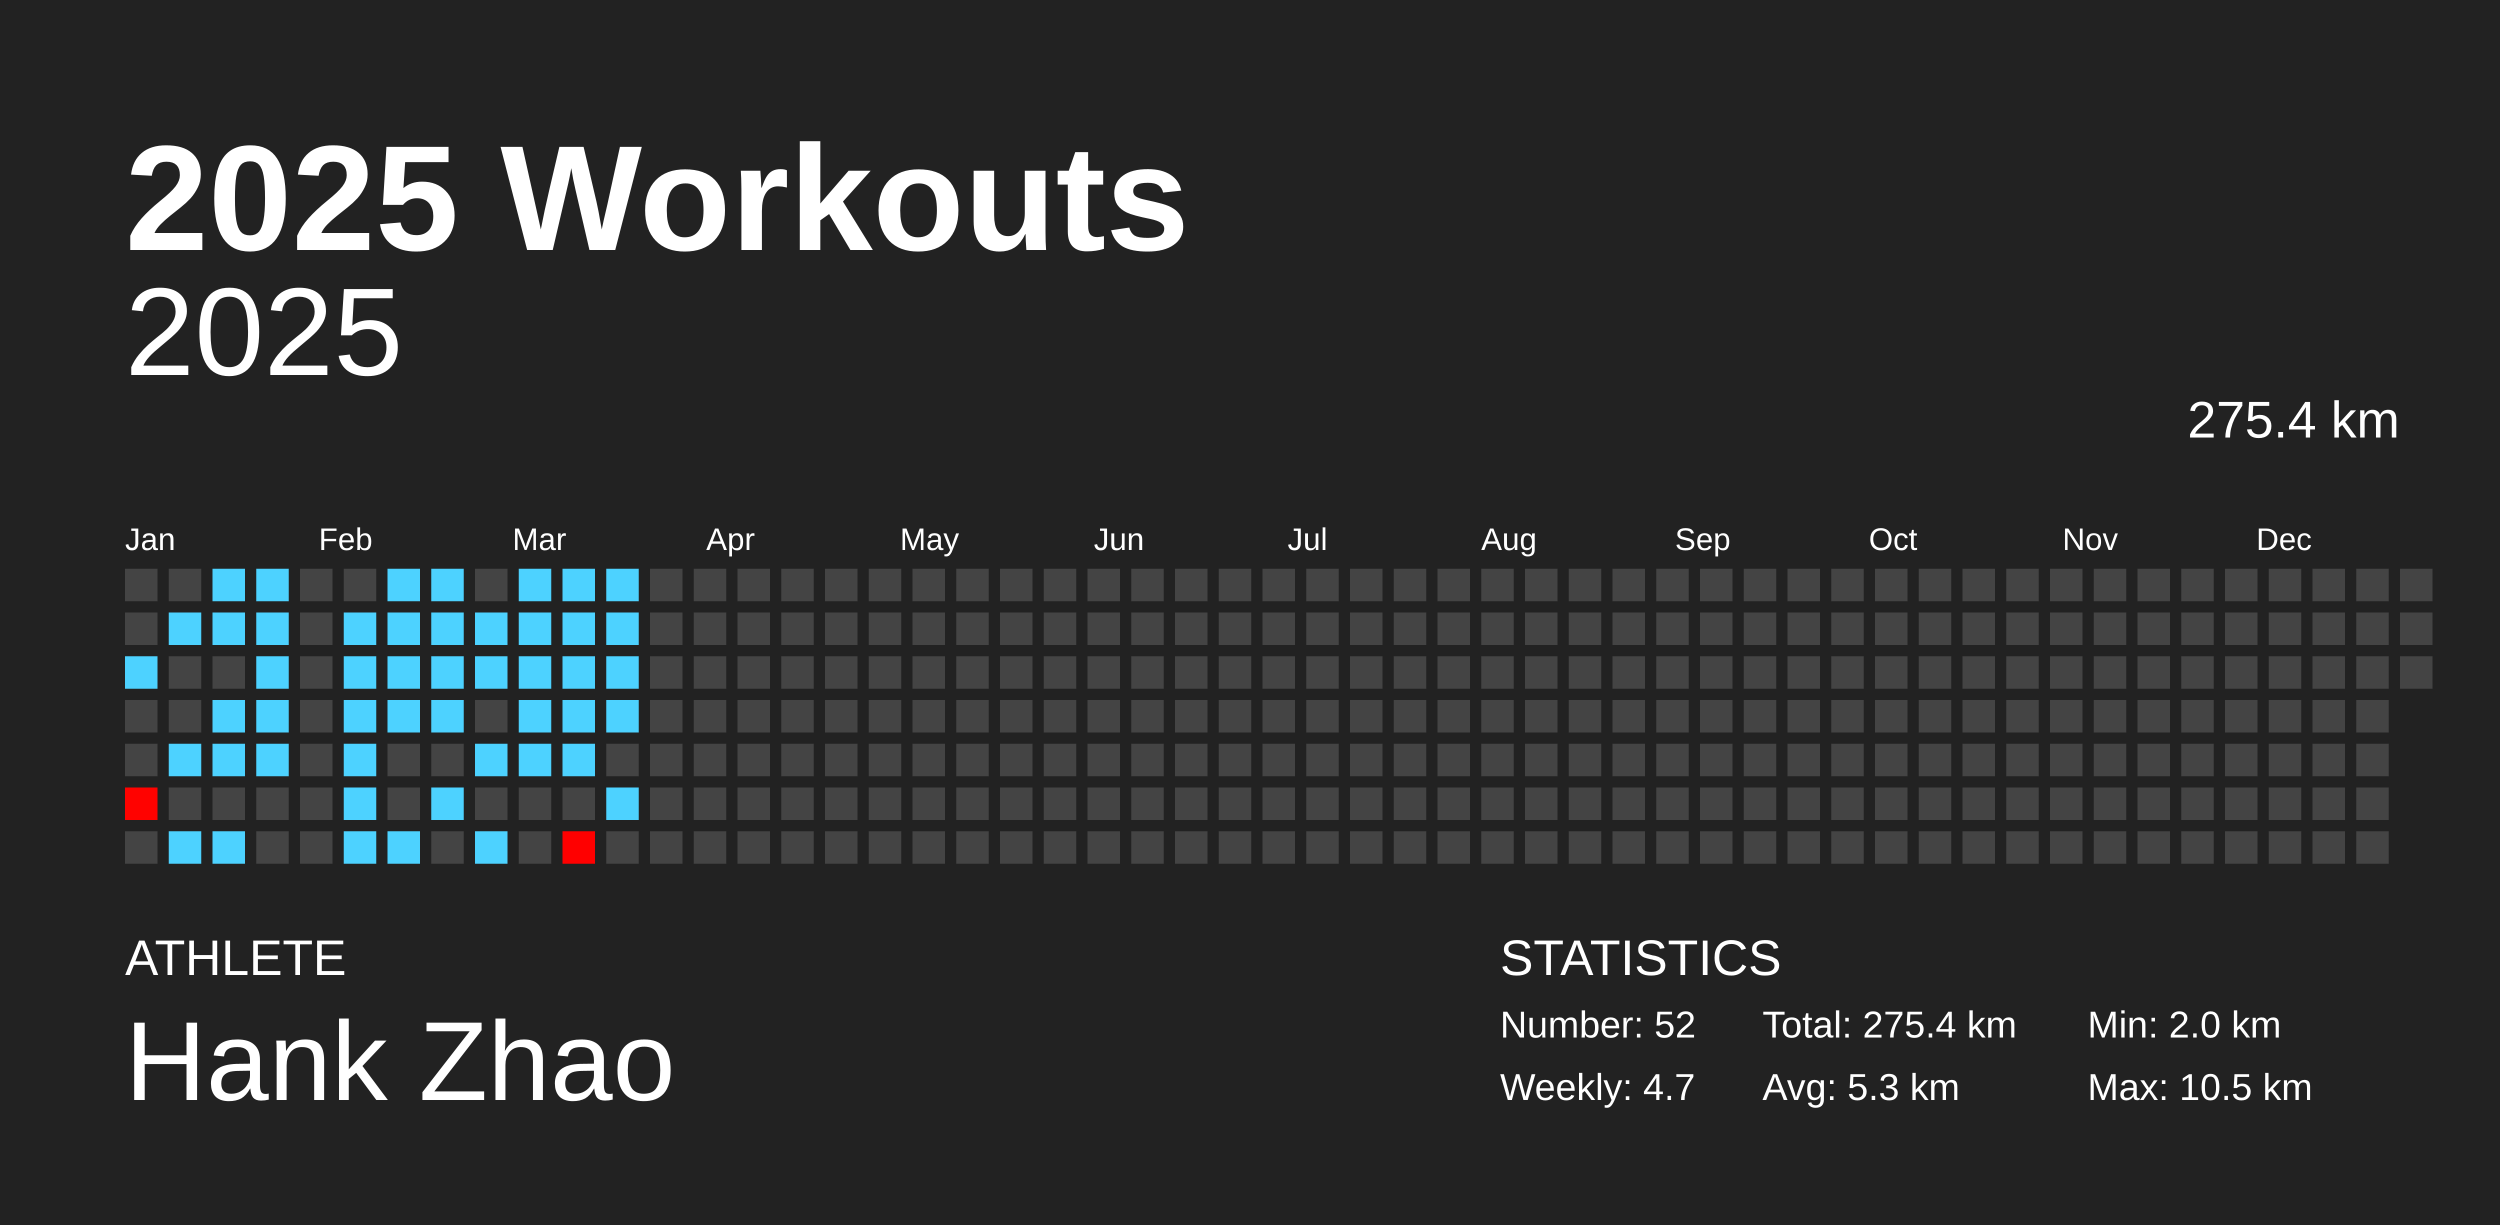
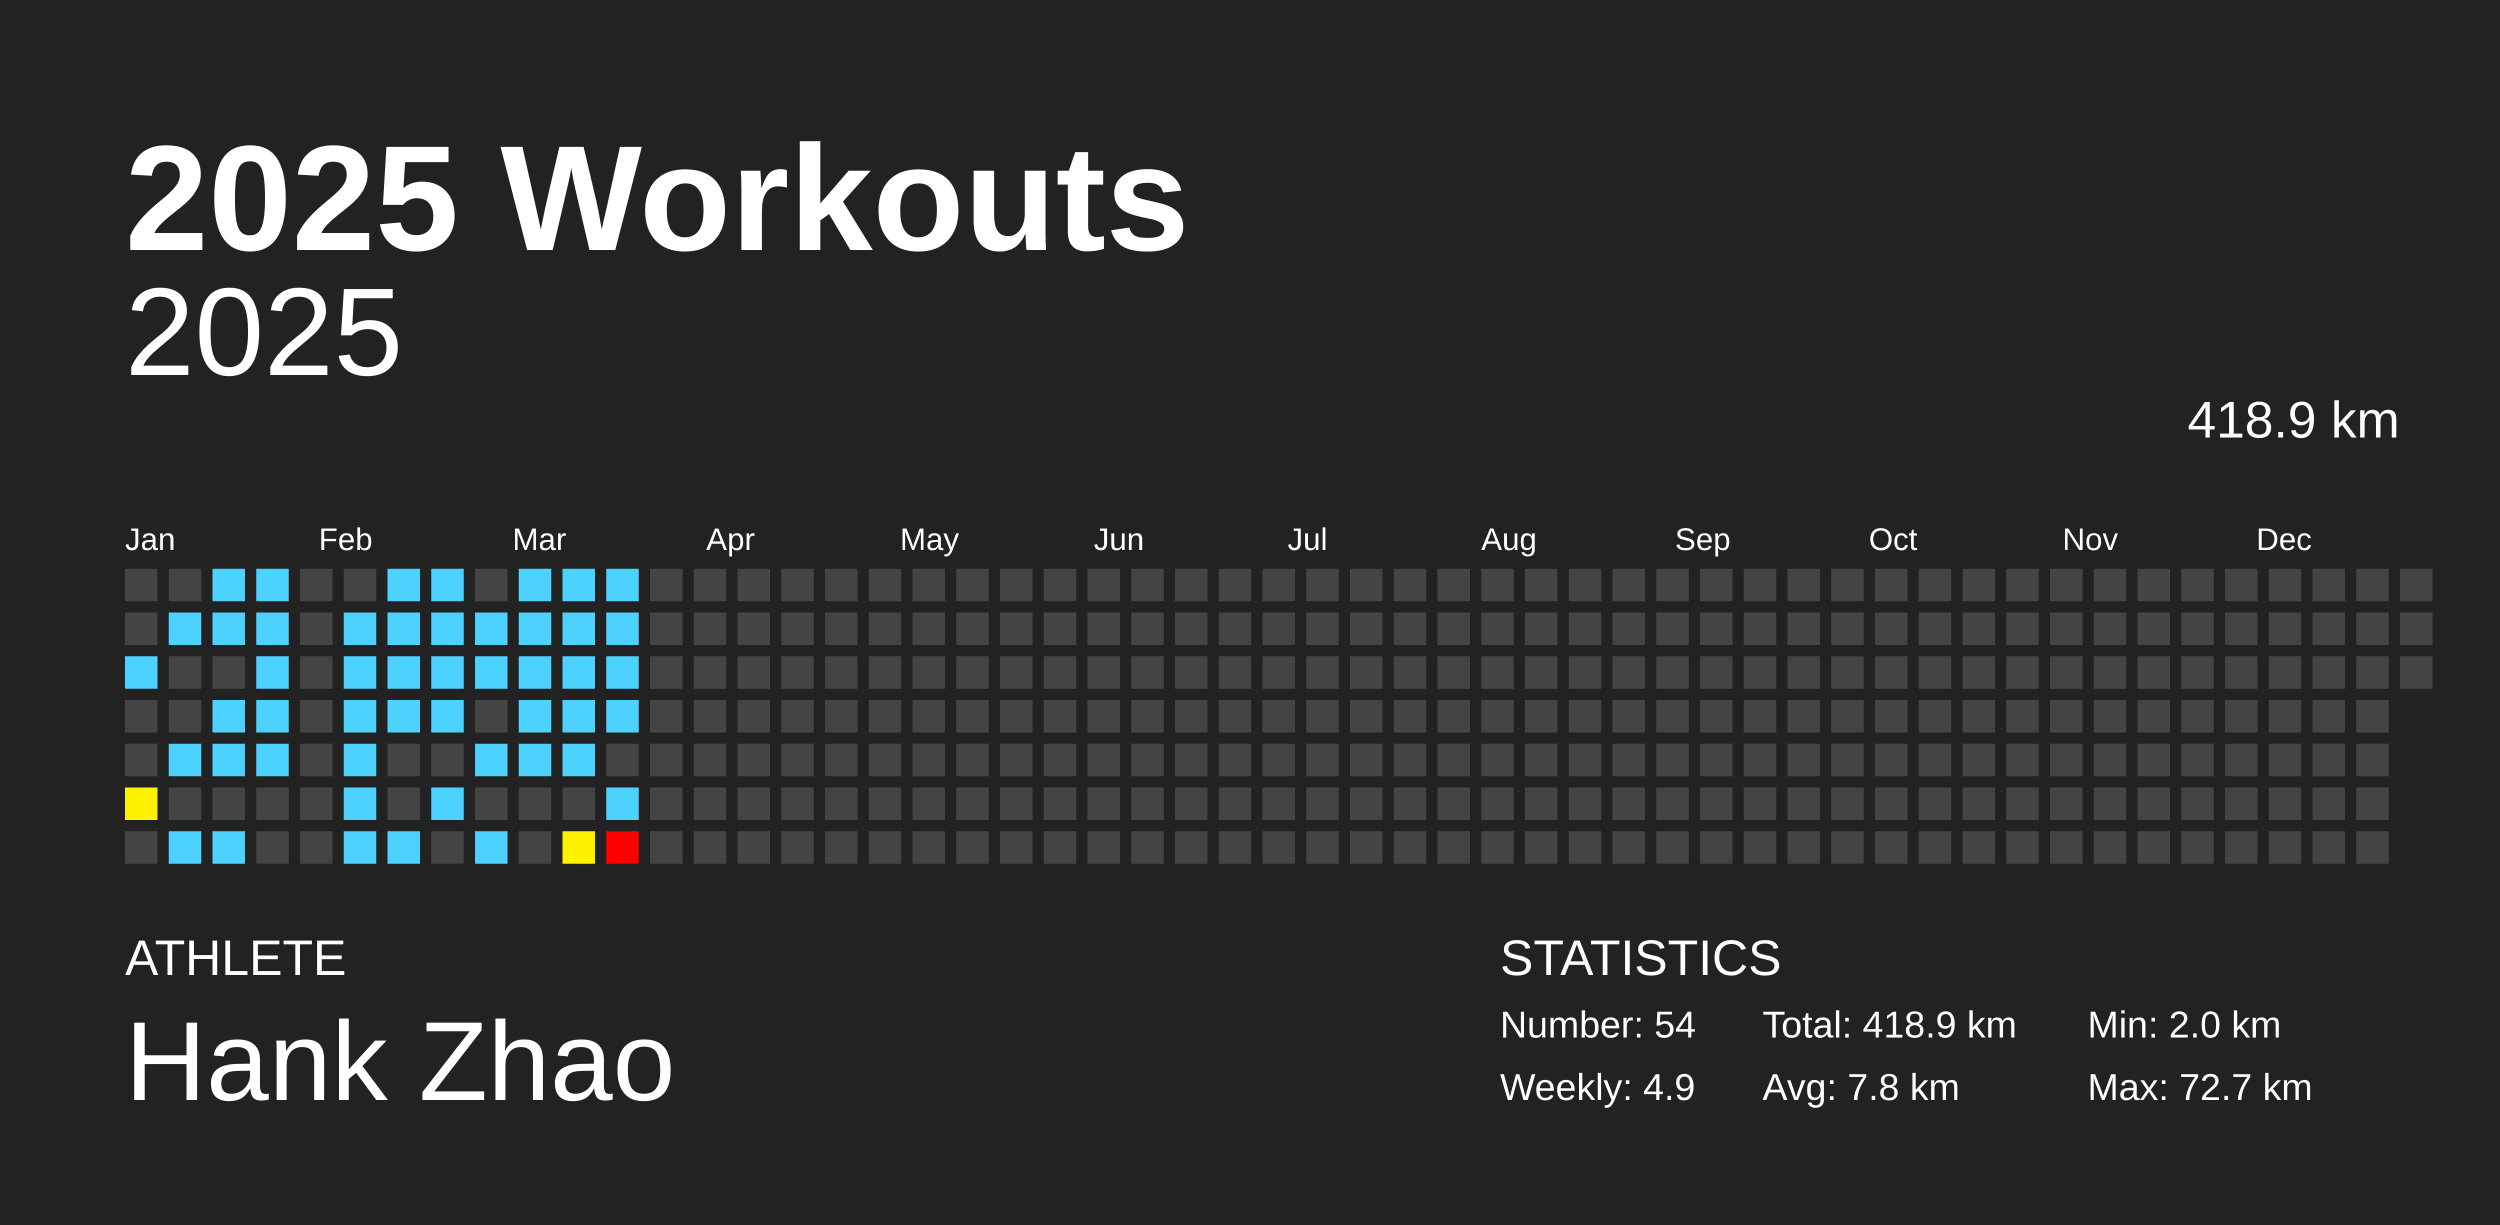
<svg xmlns="http://www.w3.org/2000/svg" baseProfile="full" height="98mm" version="1.1" viewBox="0,0,200,98" width="200mm">
  <defs />
  <rect fill="#222222" height="98" width="200" x="0" y="0" />
  <text fill="#FFFFFF" style="font-size:12px; font-family:Arial; font-weight:bold;" x="10" y="20">2025 Workouts</text>
  <text fill="#FFFFFF" style="font-size:4px; font-family:Arial" x="10" y="78">ATHLETE</text>
  <text fill="#FFFFFF" style="font-size:9px; font-family:Arial" x="10" y="88">Hank Zhao</text>
  <text fill="#FFFFFF" style="font-size:4px; font-family:Arial" x="120" y="78">STATISTICS</text>
-   <text fill="#FFFFFF" style="font-size:3px; font-family:Arial" x="120" y="83">Number: 52</text>
-   <text fill="#FFFFFF" style="font-size:3px; font-family:Arial" x="120" y="88">Weekly: 4.7</text>
-   <text fill="#FFFFFF" style="font-size:3px; font-family:Arial" x="141" y="83">Total: 275.4 km</text>
-   <text fill="#FFFFFF" style="font-size:3px; font-family:Arial" x="141" y="88">Avg: 5.3 km</text>
+   <text fill="#FFFFFF" style="font-size:3px; font-family:Arial" x="120" y="83">Number: 54</text>
+   <text fill="#FFFFFF" style="font-size:3px; font-family:Arial" x="120" y="88">Weekly: 4.9</text>
+   <text fill="#FFFFFF" style="font-size:3px; font-family:Arial" x="141" y="83">Total: 418.9 km</text>
+   <text fill="#FFFFFF" style="font-size:3px; font-family:Arial" x="141" y="88">Avg: 7.8 km</text>
  <text fill="#FFFFFF" style="font-size:3px; font-family:Arial" x="167" y="83">Min: 2.0 km</text>
-   <text fill="#FFFFFF" style="font-size:3px; font-family:Arial" x="167" y="88">Max: 10.5 km</text>
+   <text fill="#FFFFFF" style="font-size:3px; font-family:Arial" x="167" y="88">Max: 72.7 km</text>
  <text alignment-baseline="hanging" fill="#FFFFFF" style="font-size:10.0px; font-family:Arial;" x="10" y="30">2025</text>
-   <text alignment-baseline="hanging" fill="#FFFFFF" style="font-size:4.125px; font-family:Arial;" x="175" y="35">275.4 km</text>
+   <text alignment-baseline="hanging" fill="#FFFFFF" style="font-size:4.125px; font-family:Arial;" x="175" y="35">418.9 km</text>
  <text fill="#FFFFFF" style="font-size:2.5px; font-family:Arial" x="10.0" y="44">Jan</text>
  <text fill="#FFFFFF" style="font-size:2.5px; font-family:Arial" x="25.5" y="44">Feb</text>
  <text fill="#FFFFFF" style="font-size:2.5px; font-family:Arial" x="41.0" y="44">Mar</text>
  <text fill="#FFFFFF" style="font-size:2.5px; font-family:Arial" x="56.5" y="44">Apr</text>
  <text fill="#FFFFFF" style="font-size:2.5px; font-family:Arial" x="72.0" y="44">May</text>
  <text fill="#FFFFFF" style="font-size:2.5px; font-family:Arial" x="87.5" y="44">Jun</text>
  <text fill="#FFFFFF" style="font-size:2.5px; font-family:Arial" x="103.0" y="44">Jul</text>
  <text fill="#FFFFFF" style="font-size:2.5px; font-family:Arial" x="118.5" y="44">Aug</text>
  <text fill="#FFFFFF" style="font-size:2.5px; font-family:Arial" x="134.0" y="44">Sep</text>
  <text fill="#FFFFFF" style="font-size:2.5px; font-family:Arial" x="149.5" y="44">Oct</text>
  <text fill="#FFFFFF" style="font-size:2.5px; font-family:Arial" x="165.0" y="44">Nov</text>
  <text fill="#FFFFFF" style="font-size:2.5px; font-family:Arial" x="180.5" y="44">Dec</text>
  <rect fill="#444444" height="2.6" width="2.6" x="10.0" y="45.5" />
  <rect fill="#444444" height="2.6" width="2.6" x="10.0" y="49.0" />
  <rect fill="#4dd2ff" height="2.6" width="2.6" x="10.0" y="52.5" />
  <rect fill="#444444" height="2.6" width="2.6" x="10.0" y="56.0" />
  <rect fill="#444444" height="2.6" width="2.6" x="10.0" y="59.5" />
-   <rect fill="#ff0200" height="2.6" width="2.6" x="10.0" y="63.0" />
+   <rect fill="#fff200" height="2.6" width="2.6" x="10.0" y="63.0" />
  <rect fill="#444444" height="2.6" width="2.6" x="10.0" y="66.5" />
  <rect fill="#444444" height="2.6" width="2.6" x="13.5" y="45.5" />
  <rect fill="#4dd2ff" height="2.6" width="2.6" x="13.5" y="49.0" />
  <rect fill="#444444" height="2.6" width="2.6" x="13.5" y="52.5" />
  <rect fill="#444444" height="2.6" width="2.6" x="13.5" y="56.0" />
  <rect fill="#4dd2ff" height="2.6" width="2.6" x="13.5" y="59.5" />
  <rect fill="#444444" height="2.6" width="2.6" x="13.5" y="63.0" />
  <rect fill="#4dd2ff" height="2.6" width="2.6" x="13.5" y="66.5" />
  <rect fill="#4dd2ff" height="2.6" width="2.6" x="17.0" y="45.5" />
  <rect fill="#4dd2ff" height="2.6" width="2.6" x="17.0" y="49.0" />
  <rect fill="#444444" height="2.6" width="2.6" x="17.0" y="52.5" />
  <rect fill="#4dd2ff" height="2.6" width="2.6" x="17.0" y="56.0" />
  <rect fill="#4dd2ff" height="2.6" width="2.6" x="17.0" y="59.5" />
  <rect fill="#444444" height="2.6" width="2.6" x="17.0" y="63.0" />
  <rect fill="#4dd2ff" height="2.6" width="2.6" x="17.0" y="66.5" />
  <rect fill="#4dd2ff" height="2.6" width="2.6" x="20.5" y="45.5" />
  <rect fill="#4dd2ff" height="2.6" width="2.6" x="20.5" y="49.0" />
  <rect fill="#4dd2ff" height="2.6" width="2.6" x="20.5" y="52.5" />
  <rect fill="#4dd2ff" height="2.6" width="2.6" x="20.5" y="56.0" />
  <rect fill="#4dd2ff" height="2.6" width="2.6" x="20.5" y="59.5" />
  <rect fill="#444444" height="2.6" width="2.6" x="20.5" y="63.0" />
  <rect fill="#444444" height="2.6" width="2.6" x="20.5" y="66.5" />
  <rect fill="#444444" height="2.6" width="2.6" x="24.0" y="45.5" />
  <rect fill="#444444" height="2.6" width="2.6" x="24.0" y="49.0" />
  <rect fill="#444444" height="2.6" width="2.6" x="24.0" y="52.5" />
  <rect fill="#444444" height="2.6" width="2.6" x="24.0" y="56.0" />
  <rect fill="#444444" height="2.6" width="2.6" x="24.0" y="59.5" />
  <rect fill="#444444" height="2.6" width="2.6" x="24.0" y="63.0" />
  <rect fill="#444444" height="2.6" width="2.6" x="24.0" y="66.5" />
  <rect fill="#444444" height="2.6" width="2.6" x="27.5" y="45.5" />
  <rect fill="#4dd2ff" height="2.6" width="2.6" x="27.5" y="49.0" />
  <rect fill="#4dd2ff" height="2.6" width="2.6" x="27.5" y="52.5" />
  <rect fill="#4dd2ff" height="2.6" width="2.6" x="27.5" y="56.0" />
  <rect fill="#4dd2ff" height="2.6" width="2.6" x="27.5" y="59.5" />
  <rect fill="#4dd2ff" height="2.6" width="2.6" x="27.5" y="63.0" />
  <rect fill="#4dd2ff" height="2.6" width="2.6" x="27.5" y="66.5" />
  <rect fill="#4dd2ff" height="2.6" width="2.6" x="31.0" y="45.5" />
  <rect fill="#4dd2ff" height="2.6" width="2.6" x="31.0" y="49.0" />
  <rect fill="#4dd2ff" height="2.6" width="2.6" x="31.0" y="52.5" />
  <rect fill="#4dd2ff" height="2.6" width="2.6" x="31.0" y="56.0" />
  <rect fill="#444444" height="2.6" width="2.6" x="31.0" y="59.5" />
  <rect fill="#444444" height="2.6" width="2.6" x="31.0" y="63.0" />
  <rect fill="#4dd2ff" height="2.6" width="2.6" x="31.0" y="66.5" />
  <rect fill="#4dd2ff" height="2.6" width="2.6" x="34.5" y="45.5" />
  <rect fill="#4dd2ff" height="2.6" width="2.6" x="34.5" y="49.0" />
  <rect fill="#4dd2ff" height="2.6" width="2.6" x="34.5" y="52.5" />
  <rect fill="#4dd2ff" height="2.6" width="2.6" x="34.5" y="56.0" />
  <rect fill="#444444" height="2.6" width="2.6" x="34.5" y="59.5" />
  <rect fill="#4dd2ff" height="2.6" width="2.6" x="34.5" y="63.0" />
  <rect fill="#444444" height="2.6" width="2.6" x="34.5" y="66.5" />
  <rect fill="#444444" height="2.6" width="2.6" x="38.0" y="45.5" />
  <rect fill="#4dd2ff" height="2.6" width="2.6" x="38.0" y="49.0" />
  <rect fill="#4dd2ff" height="2.6" width="2.6" x="38.0" y="52.5" />
  <rect fill="#444444" height="2.6" width="2.6" x="38.0" y="56.0" />
  <rect fill="#4dd2ff" height="2.6" width="2.6" x="38.0" y="59.5" />
  <rect fill="#444444" height="2.6" width="2.6" x="38.0" y="63.0" />
  <rect fill="#4dd2ff" height="2.6" width="2.6" x="38.0" y="66.5" />
  <rect fill="#4dd2ff" height="2.6" width="2.6" x="41.5" y="45.5" />
  <rect fill="#4dd2ff" height="2.6" width="2.6" x="41.5" y="49.0" />
  <rect fill="#4dd2ff" height="2.6" width="2.6" x="41.5" y="52.5" />
  <rect fill="#4dd2ff" height="2.6" width="2.6" x="41.5" y="56.0" />
  <rect fill="#4dd2ff" height="2.6" width="2.6" x="41.5" y="59.5" />
  <rect fill="#444444" height="2.6" width="2.6" x="41.5" y="63.0" />
  <rect fill="#444444" height="2.6" width="2.6" x="41.5" y="66.5" />
  <rect fill="#4dd2ff" height="2.6" width="2.6" x="45.0" y="45.5" />
  <rect fill="#4dd2ff" height="2.6" width="2.6" x="45.0" y="49.0" />
  <rect fill="#4dd2ff" height="2.6" width="2.6" x="45.0" y="52.5" />
  <rect fill="#4dd2ff" height="2.6" width="2.6" x="45.0" y="56.0" />
  <rect fill="#4dd2ff" height="2.6" width="2.6" x="45.0" y="59.5" />
  <rect fill="#444444" height="2.6" width="2.6" x="45.0" y="63.0" />
-   <rect fill="#ff0000" height="2.6" width="2.6" x="45.0" y="66.5" />
+   <rect fill="#fff200" height="2.6" width="2.6" x="45.0" y="66.5" />
  <rect fill="#4dd2ff" height="2.6" width="2.6" x="48.5" y="45.5" />
  <rect fill="#4dd2ff" height="2.6" width="2.6" x="48.5" y="49.0" />
  <rect fill="#4dd2ff" height="2.6" width="2.6" x="48.5" y="52.5" />
  <rect fill="#4dd2ff" height="2.6" width="2.6" x="48.5" y="56.0" />
  <rect fill="#444444" height="2.6" width="2.6" x="48.5" y="59.5" />
  <rect fill="#4dd2ff" height="2.6" width="2.6" x="48.5" y="63.0" />
-   <rect fill="#444444" height="2.6" width="2.6" x="48.5" y="66.5" />
+   <rect fill="red" height="2.6" width="2.6" x="48.5" y="66.5" />
  <rect fill="#444444" height="2.6" width="2.6" x="52.0" y="45.5" />
  <rect fill="#444444" height="2.6" width="2.6" x="52.0" y="49.0" />
  <rect fill="#444444" height="2.6" width="2.6" x="52.0" y="52.5" />
  <rect fill="#444444" height="2.6" width="2.6" x="52.0" y="56.0" />
  <rect fill="#444444" height="2.6" width="2.6" x="52.0" y="59.5" />
  <rect fill="#444444" height="2.6" width="2.6" x="52.0" y="63.0" />
  <rect fill="#444444" height="2.6" width="2.6" x="52.0" y="66.5" />
  <rect fill="#444444" height="2.6" width="2.6" x="55.5" y="45.5" />
  <rect fill="#444444" height="2.6" width="2.6" x="55.5" y="49.0" />
  <rect fill="#444444" height="2.6" width="2.6" x="55.5" y="52.5" />
  <rect fill="#444444" height="2.6" width="2.6" x="55.5" y="56.0" />
  <rect fill="#444444" height="2.6" width="2.6" x="55.5" y="59.5" />
  <rect fill="#444444" height="2.6" width="2.6" x="55.5" y="63.0" />
  <rect fill="#444444" height="2.6" width="2.6" x="55.5" y="66.5" />
  <rect fill="#444444" height="2.6" width="2.6" x="59.0" y="45.5" />
  <rect fill="#444444" height="2.6" width="2.6" x="59.0" y="49.0" />
  <rect fill="#444444" height="2.6" width="2.6" x="59.0" y="52.5" />
  <rect fill="#444444" height="2.6" width="2.6" x="59.0" y="56.0" />
  <rect fill="#444444" height="2.6" width="2.6" x="59.0" y="59.5" />
  <rect fill="#444444" height="2.6" width="2.6" x="59.0" y="63.0" />
  <rect fill="#444444" height="2.6" width="2.6" x="59.0" y="66.5" />
  <rect fill="#444444" height="2.6" width="2.6" x="62.5" y="45.5" />
  <rect fill="#444444" height="2.6" width="2.6" x="62.5" y="49.0" />
  <rect fill="#444444" height="2.6" width="2.6" x="62.5" y="52.5" />
  <rect fill="#444444" height="2.6" width="2.6" x="62.5" y="56.0" />
  <rect fill="#444444" height="2.6" width="2.6" x="62.5" y="59.5" />
  <rect fill="#444444" height="2.6" width="2.6" x="62.5" y="63.0" />
  <rect fill="#444444" height="2.6" width="2.6" x="62.5" y="66.5" />
  <rect fill="#444444" height="2.6" width="2.6" x="66.0" y="45.5" />
  <rect fill="#444444" height="2.6" width="2.6" x="66.0" y="49.0" />
  <rect fill="#444444" height="2.6" width="2.6" x="66.0" y="52.5" />
  <rect fill="#444444" height="2.6" width="2.6" x="66.0" y="56.0" />
  <rect fill="#444444" height="2.6" width="2.6" x="66.0" y="59.5" />
  <rect fill="#444444" height="2.6" width="2.6" x="66.0" y="63.0" />
  <rect fill="#444444" height="2.6" width="2.6" x="66.0" y="66.5" />
  <rect fill="#444444" height="2.6" width="2.6" x="69.5" y="45.5" />
  <rect fill="#444444" height="2.6" width="2.6" x="69.5" y="49.0" />
  <rect fill="#444444" height="2.6" width="2.6" x="69.5" y="52.5" />
  <rect fill="#444444" height="2.6" width="2.6" x="69.5" y="56.0" />
  <rect fill="#444444" height="2.6" width="2.6" x="69.5" y="59.5" />
  <rect fill="#444444" height="2.6" width="2.6" x="69.5" y="63.0" />
  <rect fill="#444444" height="2.6" width="2.6" x="69.5" y="66.5" />
  <rect fill="#444444" height="2.6" width="2.6" x="73.0" y="45.5" />
  <rect fill="#444444" height="2.6" width="2.6" x="73.0" y="49.0" />
  <rect fill="#444444" height="2.6" width="2.6" x="73.0" y="52.5" />
  <rect fill="#444444" height="2.6" width="2.6" x="73.0" y="56.0" />
  <rect fill="#444444" height="2.6" width="2.6" x="73.0" y="59.5" />
  <rect fill="#444444" height="2.6" width="2.6" x="73.0" y="63.0" />
  <rect fill="#444444" height="2.6" width="2.6" x="73.0" y="66.5" />
  <rect fill="#444444" height="2.6" width="2.6" x="76.5" y="45.5" />
  <rect fill="#444444" height="2.6" width="2.6" x="76.5" y="49.0" />
  <rect fill="#444444" height="2.6" width="2.6" x="76.5" y="52.5" />
  <rect fill="#444444" height="2.6" width="2.6" x="76.5" y="56.0" />
  <rect fill="#444444" height="2.6" width="2.6" x="76.5" y="59.5" />
  <rect fill="#444444" height="2.6" width="2.6" x="76.5" y="63.0" />
  <rect fill="#444444" height="2.6" width="2.6" x="76.5" y="66.5" />
  <rect fill="#444444" height="2.6" width="2.6" x="80.0" y="45.5" />
  <rect fill="#444444" height="2.6" width="2.6" x="80.0" y="49.0" />
  <rect fill="#444444" height="2.6" width="2.6" x="80.0" y="52.5" />
  <rect fill="#444444" height="2.6" width="2.6" x="80.0" y="56.0" />
  <rect fill="#444444" height="2.6" width="2.6" x="80.0" y="59.5" />
  <rect fill="#444444" height="2.6" width="2.6" x="80.0" y="63.0" />
  <rect fill="#444444" height="2.6" width="2.6" x="80.0" y="66.5" />
  <rect fill="#444444" height="2.6" width="2.6" x="83.5" y="45.5" />
  <rect fill="#444444" height="2.6" width="2.6" x="83.5" y="49.0" />
  <rect fill="#444444" height="2.6" width="2.6" x="83.5" y="52.5" />
  <rect fill="#444444" height="2.6" width="2.6" x="83.5" y="56.0" />
  <rect fill="#444444" height="2.6" width="2.6" x="83.5" y="59.5" />
  <rect fill="#444444" height="2.6" width="2.6" x="83.5" y="63.0" />
  <rect fill="#444444" height="2.6" width="2.6" x="83.5" y="66.5" />
  <rect fill="#444444" height="2.6" width="2.6" x="87.0" y="45.5" />
  <rect fill="#444444" height="2.6" width="2.6" x="87.0" y="49.0" />
  <rect fill="#444444" height="2.6" width="2.6" x="87.0" y="52.5" />
  <rect fill="#444444" height="2.6" width="2.6" x="87.0" y="56.0" />
  <rect fill="#444444" height="2.6" width="2.6" x="87.0" y="59.5" />
  <rect fill="#444444" height="2.6" width="2.6" x="87.0" y="63.0" />
  <rect fill="#444444" height="2.6" width="2.6" x="87.0" y="66.5" />
  <rect fill="#444444" height="2.6" width="2.6" x="90.5" y="45.5" />
  <rect fill="#444444" height="2.6" width="2.6" x="90.5" y="49.0" />
  <rect fill="#444444" height="2.6" width="2.6" x="90.5" y="52.5" />
  <rect fill="#444444" height="2.6" width="2.6" x="90.5" y="56.0" />
  <rect fill="#444444" height="2.6" width="2.6" x="90.5" y="59.5" />
  <rect fill="#444444" height="2.6" width="2.6" x="90.5" y="63.0" />
  <rect fill="#444444" height="2.6" width="2.6" x="90.5" y="66.5" />
  <rect fill="#444444" height="2.6" width="2.6" x="94.0" y="45.5" />
  <rect fill="#444444" height="2.6" width="2.6" x="94.0" y="49.0" />
  <rect fill="#444444" height="2.6" width="2.6" x="94.0" y="52.5" />
  <rect fill="#444444" height="2.6" width="2.6" x="94.0" y="56.0" />
  <rect fill="#444444" height="2.6" width="2.6" x="94.0" y="59.5" />
  <rect fill="#444444" height="2.6" width="2.6" x="94.0" y="63.0" />
  <rect fill="#444444" height="2.6" width="2.6" x="94.0" y="66.5" />
  <rect fill="#444444" height="2.6" width="2.6" x="97.5" y="45.5" />
  <rect fill="#444444" height="2.6" width="2.6" x="97.5" y="49.0" />
  <rect fill="#444444" height="2.6" width="2.6" x="97.5" y="52.5" />
  <rect fill="#444444" height="2.6" width="2.6" x="97.5" y="56.0" />
  <rect fill="#444444" height="2.6" width="2.6" x="97.5" y="59.5" />
  <rect fill="#444444" height="2.6" width="2.6" x="97.5" y="63.0" />
  <rect fill="#444444" height="2.6" width="2.6" x="97.5" y="66.5" />
  <rect fill="#444444" height="2.6" width="2.6" x="101.0" y="45.5" />
  <rect fill="#444444" height="2.6" width="2.6" x="101.0" y="49.0" />
  <rect fill="#444444" height="2.6" width="2.6" x="101.0" y="52.5" />
  <rect fill="#444444" height="2.6" width="2.6" x="101.0" y="56.0" />
  <rect fill="#444444" height="2.6" width="2.6" x="101.0" y="59.5" />
  <rect fill="#444444" height="2.6" width="2.6" x="101.0" y="63.0" />
  <rect fill="#444444" height="2.6" width="2.6" x="101.0" y="66.5" />
  <rect fill="#444444" height="2.6" width="2.6" x="104.5" y="45.5" />
  <rect fill="#444444" height="2.6" width="2.6" x="104.5" y="49.0" />
  <rect fill="#444444" height="2.6" width="2.6" x="104.5" y="52.5" />
  <rect fill="#444444" height="2.6" width="2.6" x="104.5" y="56.0" />
  <rect fill="#444444" height="2.6" width="2.6" x="104.5" y="59.5" />
  <rect fill="#444444" height="2.6" width="2.6" x="104.5" y="63.0" />
  <rect fill="#444444" height="2.6" width="2.6" x="104.5" y="66.5" />
  <rect fill="#444444" height="2.6" width="2.6" x="108.0" y="45.5" />
  <rect fill="#444444" height="2.6" width="2.6" x="108.0" y="49.0" />
  <rect fill="#444444" height="2.6" width="2.6" x="108.0" y="52.5" />
  <rect fill="#444444" height="2.6" width="2.6" x="108.0" y="56.0" />
  <rect fill="#444444" height="2.6" width="2.6" x="108.0" y="59.5" />
  <rect fill="#444444" height="2.6" width="2.6" x="108.0" y="63.0" />
  <rect fill="#444444" height="2.6" width="2.6" x="108.0" y="66.5" />
  <rect fill="#444444" height="2.6" width="2.6" x="111.5" y="45.5" />
  <rect fill="#444444" height="2.6" width="2.6" x="111.5" y="49.0" />
  <rect fill="#444444" height="2.6" width="2.6" x="111.5" y="52.5" />
  <rect fill="#444444" height="2.6" width="2.6" x="111.5" y="56.0" />
  <rect fill="#444444" height="2.6" width="2.6" x="111.5" y="59.5" />
  <rect fill="#444444" height="2.6" width="2.6" x="111.5" y="63.0" />
  <rect fill="#444444" height="2.6" width="2.6" x="111.5" y="66.5" />
  <rect fill="#444444" height="2.6" width="2.6" x="115.0" y="45.5" />
  <rect fill="#444444" height="2.6" width="2.6" x="115.0" y="49.0" />
  <rect fill="#444444" height="2.6" width="2.6" x="115.0" y="52.5" />
  <rect fill="#444444" height="2.6" width="2.6" x="115.0" y="56.0" />
  <rect fill="#444444" height="2.6" width="2.6" x="115.0" y="59.5" />
  <rect fill="#444444" height="2.6" width="2.6" x="115.0" y="63.0" />
  <rect fill="#444444" height="2.6" width="2.6" x="115.0" y="66.5" />
  <rect fill="#444444" height="2.6" width="2.6" x="118.5" y="45.5" />
  <rect fill="#444444" height="2.6" width="2.6" x="118.5" y="49.0" />
  <rect fill="#444444" height="2.6" width="2.6" x="118.5" y="52.5" />
  <rect fill="#444444" height="2.6" width="2.6" x="118.5" y="56.0" />
  <rect fill="#444444" height="2.6" width="2.6" x="118.5" y="59.5" />
  <rect fill="#444444" height="2.6" width="2.6" x="118.5" y="63.0" />
  <rect fill="#444444" height="2.6" width="2.6" x="118.5" y="66.5" />
  <rect fill="#444444" height="2.6" width="2.6" x="122.0" y="45.5" />
  <rect fill="#444444" height="2.6" width="2.6" x="122.0" y="49.0" />
  <rect fill="#444444" height="2.6" width="2.6" x="122.0" y="52.5" />
  <rect fill="#444444" height="2.6" width="2.6" x="122.0" y="56.0" />
  <rect fill="#444444" height="2.6" width="2.6" x="122.0" y="59.5" />
  <rect fill="#444444" height="2.6" width="2.6" x="122.0" y="63.0" />
  <rect fill="#444444" height="2.6" width="2.6" x="122.0" y="66.5" />
  <rect fill="#444444" height="2.6" width="2.6" x="125.5" y="45.5" />
  <rect fill="#444444" height="2.6" width="2.6" x="125.5" y="49.0" />
  <rect fill="#444444" height="2.6" width="2.6" x="125.5" y="52.5" />
  <rect fill="#444444" height="2.6" width="2.6" x="125.5" y="56.0" />
  <rect fill="#444444" height="2.6" width="2.6" x="125.5" y="59.5" />
  <rect fill="#444444" height="2.6" width="2.6" x="125.5" y="63.0" />
  <rect fill="#444444" height="2.6" width="2.6" x="125.5" y="66.5" />
  <rect fill="#444444" height="2.6" width="2.6" x="129.0" y="45.5" />
  <rect fill="#444444" height="2.6" width="2.6" x="129.0" y="49.0" />
  <rect fill="#444444" height="2.6" width="2.6" x="129.0" y="52.5" />
  <rect fill="#444444" height="2.6" width="2.6" x="129.0" y="56.0" />
  <rect fill="#444444" height="2.6" width="2.6" x="129.0" y="59.5" />
  <rect fill="#444444" height="2.6" width="2.6" x="129.0" y="63.0" />
  <rect fill="#444444" height="2.6" width="2.6" x="129.0" y="66.5" />
  <rect fill="#444444" height="2.6" width="2.6" x="132.5" y="45.5" />
  <rect fill="#444444" height="2.6" width="2.6" x="132.5" y="49.0" />
  <rect fill="#444444" height="2.6" width="2.6" x="132.5" y="52.5" />
  <rect fill="#444444" height="2.6" width="2.6" x="132.5" y="56.0" />
  <rect fill="#444444" height="2.6" width="2.6" x="132.5" y="59.5" />
  <rect fill="#444444" height="2.6" width="2.6" x="132.5" y="63.0" />
  <rect fill="#444444" height="2.6" width="2.6" x="132.5" y="66.5" />
  <rect fill="#444444" height="2.6" width="2.6" x="136.0" y="45.5" />
  <rect fill="#444444" height="2.6" width="2.6" x="136.0" y="49.0" />
  <rect fill="#444444" height="2.6" width="2.6" x="136.0" y="52.5" />
  <rect fill="#444444" height="2.6" width="2.6" x="136.0" y="56.0" />
  <rect fill="#444444" height="2.6" width="2.6" x="136.0" y="59.5" />
  <rect fill="#444444" height="2.6" width="2.6" x="136.0" y="63.0" />
  <rect fill="#444444" height="2.6" width="2.6" x="136.0" y="66.5" />
  <rect fill="#444444" height="2.6" width="2.6" x="139.5" y="45.5" />
  <rect fill="#444444" height="2.6" width="2.6" x="139.5" y="49.0" />
  <rect fill="#444444" height="2.6" width="2.6" x="139.5" y="52.5" />
  <rect fill="#444444" height="2.6" width="2.6" x="139.5" y="56.0" />
  <rect fill="#444444" height="2.6" width="2.6" x="139.5" y="59.5" />
  <rect fill="#444444" height="2.6" width="2.6" x="139.5" y="63.0" />
  <rect fill="#444444" height="2.6" width="2.6" x="139.5" y="66.5" />
  <rect fill="#444444" height="2.6" width="2.6" x="143.0" y="45.5" />
  <rect fill="#444444" height="2.6" width="2.6" x="143.0" y="49.0" />
  <rect fill="#444444" height="2.6" width="2.6" x="143.0" y="52.5" />
  <rect fill="#444444" height="2.6" width="2.6" x="143.0" y="56.0" />
  <rect fill="#444444" height="2.6" width="2.6" x="143.0" y="59.5" />
  <rect fill="#444444" height="2.6" width="2.6" x="143.0" y="63.0" />
  <rect fill="#444444" height="2.6" width="2.6" x="143.0" y="66.5" />
  <rect fill="#444444" height="2.6" width="2.6" x="146.5" y="45.5" />
  <rect fill="#444444" height="2.6" width="2.6" x="146.5" y="49.0" />
  <rect fill="#444444" height="2.6" width="2.6" x="146.5" y="52.5" />
  <rect fill="#444444" height="2.6" width="2.6" x="146.5" y="56.0" />
  <rect fill="#444444" height="2.6" width="2.6" x="146.5" y="59.5" />
  <rect fill="#444444" height="2.6" width="2.6" x="146.5" y="63.0" />
  <rect fill="#444444" height="2.6" width="2.6" x="146.5" y="66.5" />
  <rect fill="#444444" height="2.6" width="2.6" x="150.0" y="45.5" />
  <rect fill="#444444" height="2.6" width="2.6" x="150.0" y="49.0" />
  <rect fill="#444444" height="2.6" width="2.6" x="150.0" y="52.5" />
  <rect fill="#444444" height="2.6" width="2.6" x="150.0" y="56.0" />
  <rect fill="#444444" height="2.6" width="2.6" x="150.0" y="59.5" />
  <rect fill="#444444" height="2.6" width="2.6" x="150.0" y="63.0" />
  <rect fill="#444444" height="2.6" width="2.6" x="150.0" y="66.5" />
  <rect fill="#444444" height="2.6" width="2.6" x="153.5" y="45.5" />
  <rect fill="#444444" height="2.6" width="2.6" x="153.5" y="49.0" />
  <rect fill="#444444" height="2.6" width="2.6" x="153.5" y="52.5" />
  <rect fill="#444444" height="2.6" width="2.6" x="153.5" y="56.0" />
  <rect fill="#444444" height="2.6" width="2.6" x="153.5" y="59.5" />
  <rect fill="#444444" height="2.6" width="2.6" x="153.5" y="63.0" />
  <rect fill="#444444" height="2.6" width="2.6" x="153.5" y="66.5" />
  <rect fill="#444444" height="2.6" width="2.6" x="157.0" y="45.5" />
  <rect fill="#444444" height="2.6" width="2.6" x="157.0" y="49.0" />
  <rect fill="#444444" height="2.6" width="2.6" x="157.0" y="52.5" />
  <rect fill="#444444" height="2.6" width="2.6" x="157.0" y="56.0" />
  <rect fill="#444444" height="2.6" width="2.6" x="157.0" y="59.5" />
  <rect fill="#444444" height="2.6" width="2.6" x="157.0" y="63.0" />
  <rect fill="#444444" height="2.6" width="2.6" x="157.0" y="66.5" />
  <rect fill="#444444" height="2.6" width="2.6" x="160.5" y="45.5" />
  <rect fill="#444444" height="2.6" width="2.6" x="160.5" y="49.0" />
  <rect fill="#444444" height="2.6" width="2.6" x="160.5" y="52.5" />
  <rect fill="#444444" height="2.6" width="2.6" x="160.5" y="56.0" />
  <rect fill="#444444" height="2.6" width="2.6" x="160.5" y="59.5" />
  <rect fill="#444444" height="2.6" width="2.6" x="160.5" y="63.0" />
  <rect fill="#444444" height="2.6" width="2.6" x="160.5" y="66.5" />
  <rect fill="#444444" height="2.6" width="2.6" x="164.0" y="45.5" />
  <rect fill="#444444" height="2.6" width="2.6" x="164.0" y="49.0" />
  <rect fill="#444444" height="2.6" width="2.6" x="164.0" y="52.5" />
  <rect fill="#444444" height="2.6" width="2.6" x="164.0" y="56.0" />
  <rect fill="#444444" height="2.6" width="2.6" x="164.0" y="59.5" />
  <rect fill="#444444" height="2.6" width="2.6" x="164.0" y="63.0" />
  <rect fill="#444444" height="2.6" width="2.6" x="164.0" y="66.5" />
  <rect fill="#444444" height="2.6" width="2.6" x="167.5" y="45.5" />
  <rect fill="#444444" height="2.6" width="2.6" x="167.5" y="49.0" />
  <rect fill="#444444" height="2.6" width="2.6" x="167.5" y="52.5" />
  <rect fill="#444444" height="2.6" width="2.6" x="167.5" y="56.0" />
  <rect fill="#444444" height="2.6" width="2.6" x="167.5" y="59.5" />
  <rect fill="#444444" height="2.6" width="2.6" x="167.5" y="63.0" />
  <rect fill="#444444" height="2.6" width="2.6" x="167.5" y="66.5" />
  <rect fill="#444444" height="2.6" width="2.6" x="171.0" y="45.5" />
  <rect fill="#444444" height="2.6" width="2.6" x="171.0" y="49.0" />
  <rect fill="#444444" height="2.6" width="2.6" x="171.0" y="52.5" />
  <rect fill="#444444" height="2.6" width="2.6" x="171.0" y="56.0" />
  <rect fill="#444444" height="2.6" width="2.6" x="171.0" y="59.5" />
  <rect fill="#444444" height="2.6" width="2.6" x="171.0" y="63.0" />
  <rect fill="#444444" height="2.6" width="2.6" x="171.0" y="66.5" />
  <rect fill="#444444" height="2.6" width="2.6" x="174.5" y="45.5" />
  <rect fill="#444444" height="2.6" width="2.6" x="174.5" y="49.0" />
  <rect fill="#444444" height="2.6" width="2.6" x="174.5" y="52.5" />
  <rect fill="#444444" height="2.6" width="2.6" x="174.5" y="56.0" />
  <rect fill="#444444" height="2.6" width="2.6" x="174.5" y="59.5" />
  <rect fill="#444444" height="2.6" width="2.6" x="174.5" y="63.0" />
  <rect fill="#444444" height="2.6" width="2.6" x="174.5" y="66.5" />
  <rect fill="#444444" height="2.6" width="2.6" x="178.0" y="45.5" />
  <rect fill="#444444" height="2.6" width="2.6" x="178.0" y="49.0" />
  <rect fill="#444444" height="2.6" width="2.6" x="178.0" y="52.5" />
  <rect fill="#444444" height="2.6" width="2.6" x="178.0" y="56.0" />
  <rect fill="#444444" height="2.6" width="2.6" x="178.0" y="59.5" />
  <rect fill="#444444" height="2.6" width="2.6" x="178.0" y="63.0" />
  <rect fill="#444444" height="2.6" width="2.6" x="178.0" y="66.5" />
  <rect fill="#444444" height="2.6" width="2.6" x="181.5" y="45.5" />
  <rect fill="#444444" height="2.6" width="2.6" x="181.5" y="49.0" />
  <rect fill="#444444" height="2.6" width="2.6" x="181.5" y="52.5" />
  <rect fill="#444444" height="2.6" width="2.6" x="181.5" y="56.0" />
  <rect fill="#444444" height="2.6" width="2.6" x="181.5" y="59.5" />
  <rect fill="#444444" height="2.6" width="2.6" x="181.5" y="63.0" />
  <rect fill="#444444" height="2.6" width="2.6" x="181.5" y="66.5" />
  <rect fill="#444444" height="2.6" width="2.6" x="185.0" y="45.5" />
  <rect fill="#444444" height="2.6" width="2.6" x="185.0" y="49.0" />
  <rect fill="#444444" height="2.6" width="2.6" x="185.0" y="52.5" />
  <rect fill="#444444" height="2.6" width="2.6" x="185.0" y="56.0" />
  <rect fill="#444444" height="2.6" width="2.6" x="185.0" y="59.5" />
  <rect fill="#444444" height="2.6" width="2.6" x="185.0" y="63.0" />
  <rect fill="#444444" height="2.6" width="2.6" x="185.0" y="66.5" />
  <rect fill="#444444" height="2.6" width="2.6" x="188.5" y="45.5" />
  <rect fill="#444444" height="2.6" width="2.6" x="188.5" y="49.0" />
  <rect fill="#444444" height="2.6" width="2.6" x="188.5" y="52.5" />
  <rect fill="#444444" height="2.6" width="2.6" x="188.5" y="56.0" />
  <rect fill="#444444" height="2.6" width="2.6" x="188.5" y="59.5" />
  <rect fill="#444444" height="2.6" width="2.6" x="188.5" y="63.0" />
  <rect fill="#444444" height="2.6" width="2.6" x="188.5" y="66.5" />
  <rect fill="#444444" height="2.6" width="2.6" x="192.0" y="45.5" />
  <rect fill="#444444" height="2.6" width="2.6" x="192.0" y="49.0" />
  <rect fill="#444444" height="2.6" width="2.6" x="192.0" y="52.5" />
</svg>
